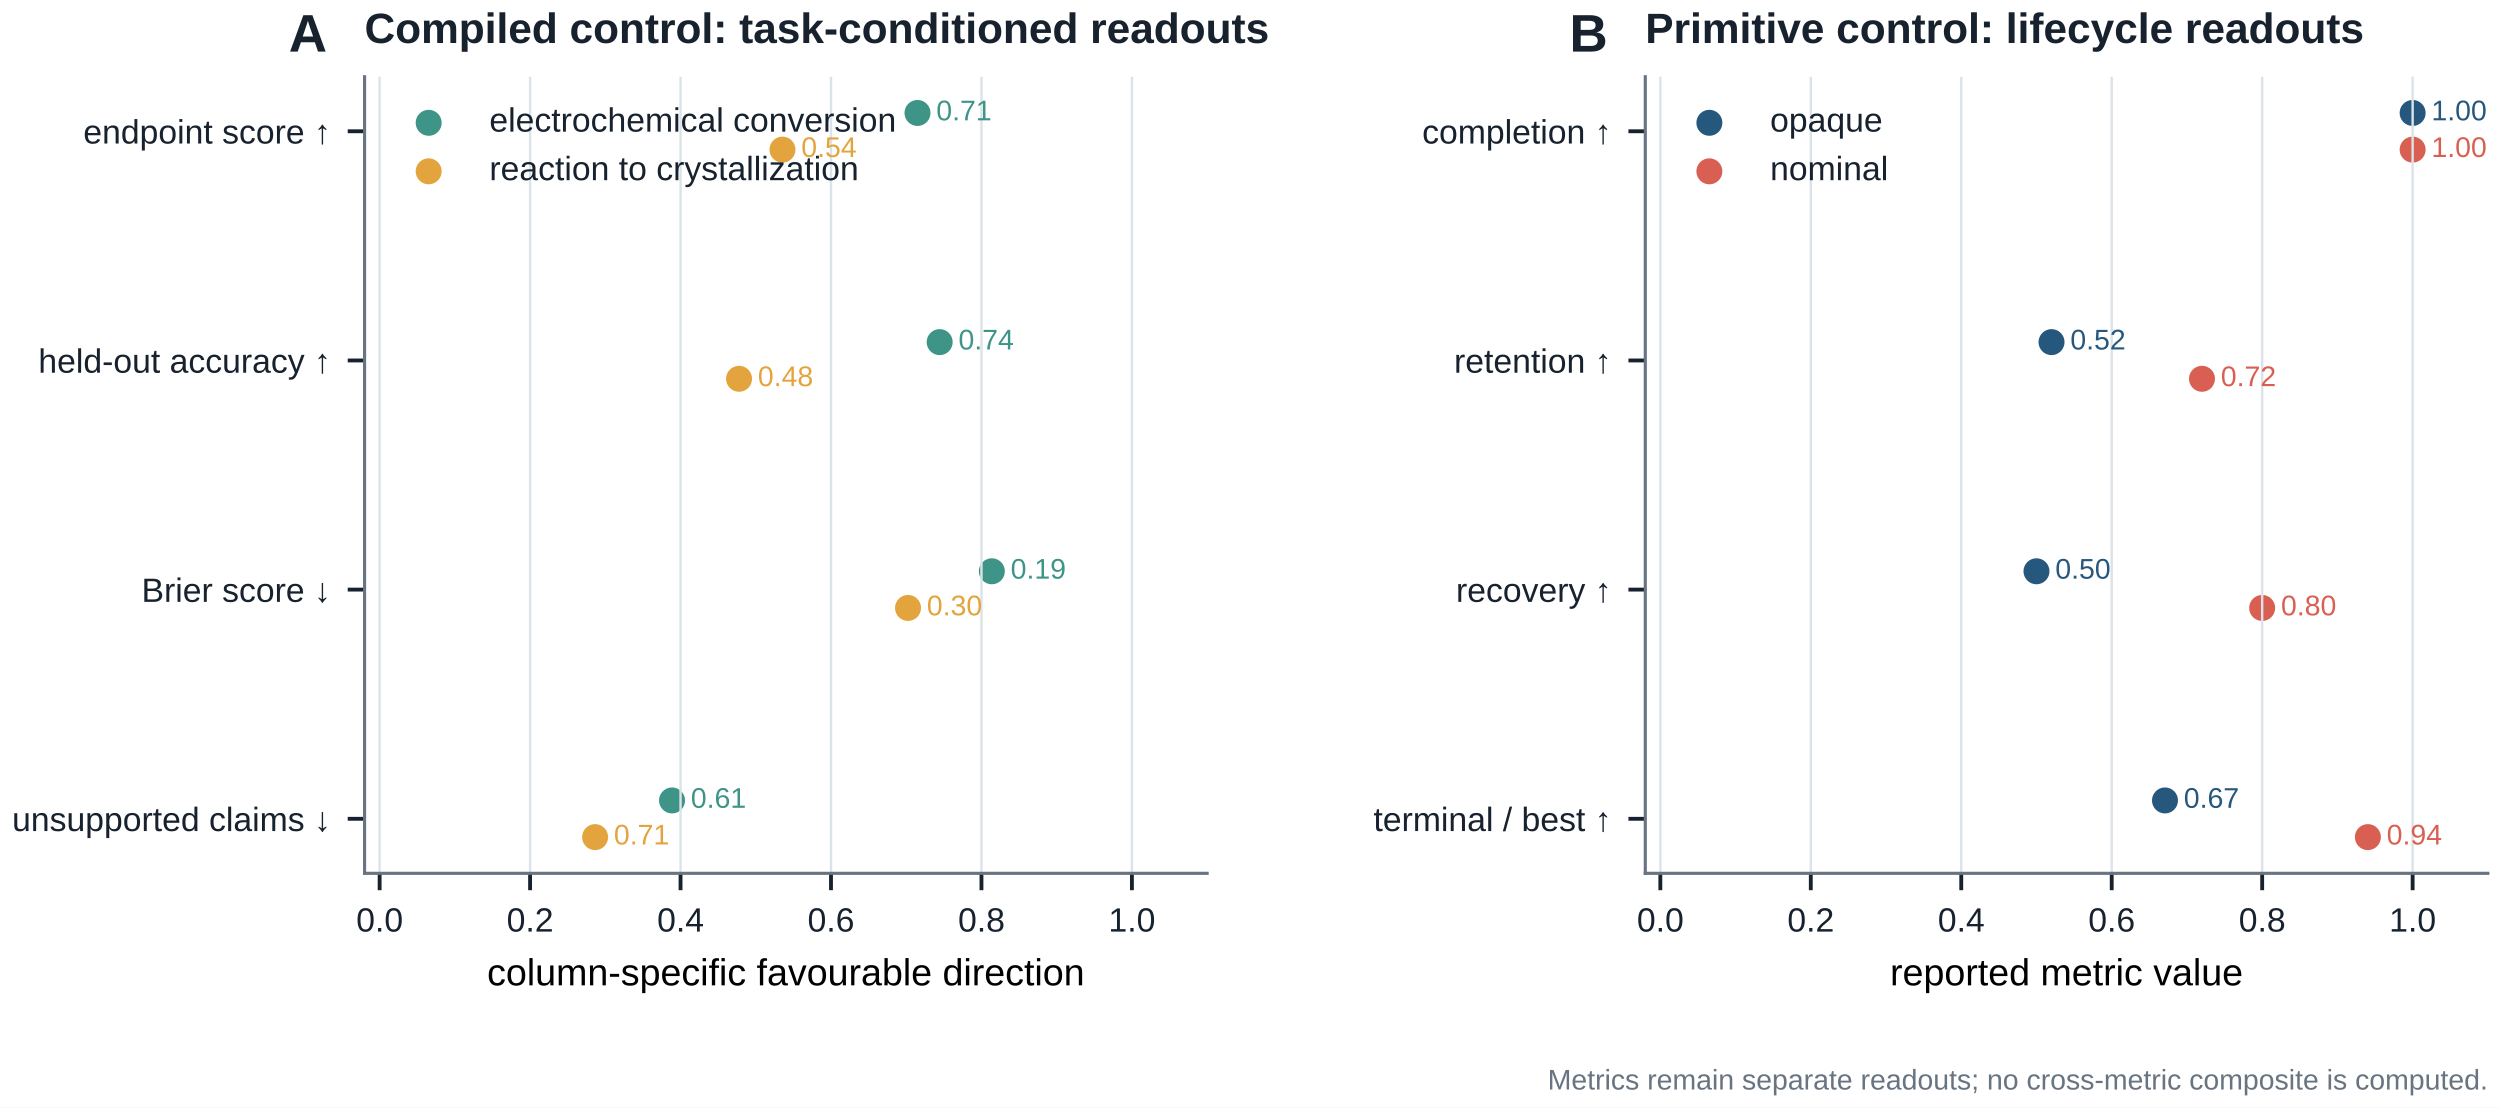
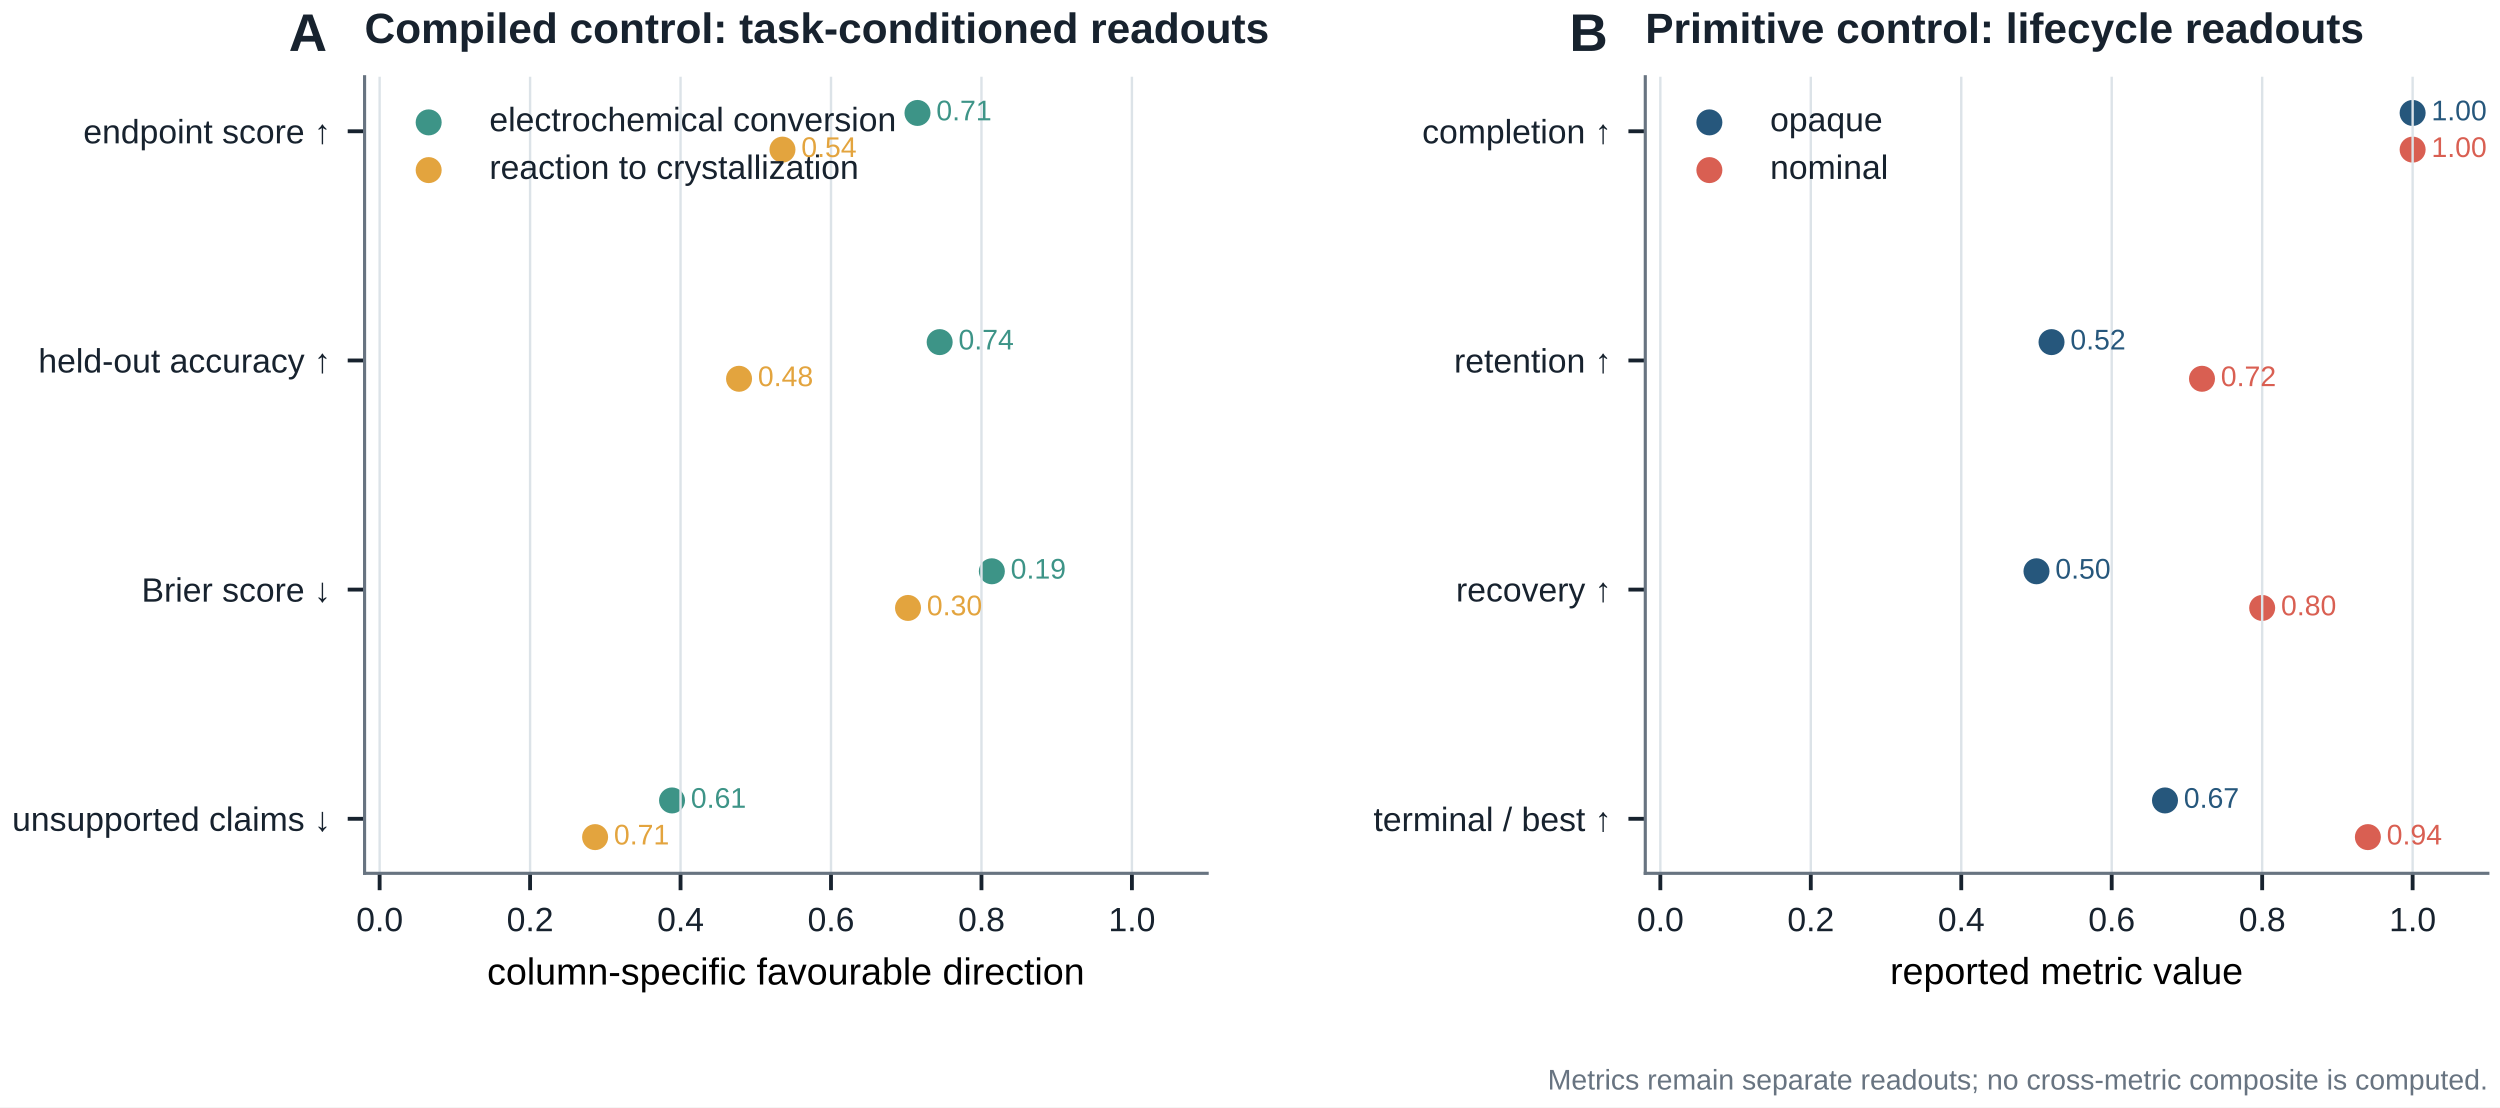
- <svg xmlns="http://www.w3.org/2000/svg" xmlns:xlink="http://www.w3.org/1999/xlink" width="518.82pt" height="229.871pt" viewBox="0 0 518.82 229.871" version="1.1">
+ <svg xmlns="http://www.w3.org/2000/svg" xmlns:xlink="http://www.w3.org/1999/xlink" width="518.82pt" height="229.801pt" viewBox="0 0 518.82 229.801" version="1.1">
  <defs>
    <style type="text/css">*{stroke-linejoin: round; stroke-linecap: butt}</style>
  </defs>
  <g id="figure_1">
    <g id="patch_1">
-       <path d="M 0 229.871 L 518.82 229.871 L 518.82 0 L 0 0 z " style="fill: #ffffff" />
+       <path d="M 0 229.801 L 518.82 229.801 L 518.82 0 L 0 0 z " style="fill: #ffffff" />
    </g>
    <g id="axes_1">
      <g id="patch_2">
-         <path d="M 75.66 181.239 L 250.517 181.239 L 250.517 15.927 L 75.66 15.927 z " style="fill: #ffffff" />
+         <path d="M 75.66 181.238 L 250.517 181.238 L 250.517 15.926 L 75.66 15.926 z " style="fill: #ffffff" />
      </g>
      <g id="PathCollection_1">
        <defs>
          <path id="ma4081b4b5d" d="M 0 3 C 0.796 3 1.559 2.684 2.121 2.121 C 2.684 1.559 3 0.796 3 0 C 3 -0.796 2.684 -1.559 2.121 -2.121 C 1.559 -2.684 0.796 -3 0 -3 C -0.796 -3 -1.559 -2.684 -2.121 -2.121 C -2.684 -1.559 -3 -0.796 -3 0 C -3 0.796 -2.684 1.559 -2.121 2.121 C -1.559 2.684 -0.796 3 0 3 z " style="stroke: #ffffff; stroke-width: 0.6" />
        </defs>
-         <g clip-path="url(#pdccbc83a4d)">
-           <use xlink:href="#ma4081b4b5d" x="190.406" y="23.441" style="fill: #3d9487; stroke: #ffffff; stroke-width: 0.6" />
+         <g clip-path="url(#pbe6c142a41)">
+           <use xlink:href="#ma4081b4b5d" x="190.406" y="23.44" style="fill: #3d9487; stroke: #ffffff; stroke-width: 0.6" />
        </g>
      </g>
      <g id="PathCollection_2">
-         <g clip-path="url(#pdccbc83a4d)">
-           <use xlink:href="#ma4081b4b5d" x="195.007" y="70.999" style="fill: #3d9487; stroke: #ffffff; stroke-width: 0.6" />
+         <g clip-path="url(#pbe6c142a41)">
+           <use xlink:href="#ma4081b4b5d" x="195.007" y="70.998" style="fill: #3d9487; stroke: #ffffff; stroke-width: 0.6" />
        </g>
      </g>
      <g id="PathCollection_3">
-         <g clip-path="url(#pdccbc83a4d)">
+         <g clip-path="url(#pbe6c142a41)">
          <use xlink:href="#ma4081b4b5d" x="205.836" y="118.557" style="fill: #3d9487; stroke: #ffffff; stroke-width: 0.6" />
        </g>
      </g>
      <g id="PathCollection_4">
-         <g clip-path="url(#pdccbc83a4d)">
+         <g clip-path="url(#pbe6c142a41)">
          <use xlink:href="#ma4081b4b5d" x="139.466" y="166.115" style="fill: #3d9487; stroke: #ffffff; stroke-width: 0.6" />
        </g>
      </g>
      <g id="PathCollection_5">
        <defs>
          <path id="m1658849019" d="M 0 3 C 0.796 3 1.559 2.684 2.121 2.121 C 2.684 1.559 3 0.796 3 0 C 3 -0.796 2.684 -1.559 2.121 -2.121 C 1.559 -2.684 0.796 -3 0 -3 C -0.796 -3 -1.559 -2.684 -2.121 -2.121 C -2.684 -1.559 -3 -0.796 -3 0 C -3 0.796 -2.684 1.559 -2.121 2.121 C -1.559 2.684 -0.796 3 0 3 z " style="stroke: #ffffff; stroke-width: 0.6" />
        </defs>
-         <g clip-path="url(#pdccbc83a4d)">
+         <g clip-path="url(#pbe6c142a41)">
          <use xlink:href="#m1658849019" x="162.384" y="31.05" style="fill: #e3a43e; stroke: #ffffff; stroke-width: 0.6" />
        </g>
      </g>
      <g id="PathCollection_6">
-         <g clip-path="url(#pdccbc83a4d)">
+         <g clip-path="url(#pbe6c142a41)">
          <use xlink:href="#m1658849019" x="153.374" y="78.608" style="fill: #e3a43e; stroke: #ffffff; stroke-width: 0.6" />
        </g>
      </g>
      <g id="PathCollection_7">
-         <g clip-path="url(#pdccbc83a4d)">
+         <g clip-path="url(#pbe6c142a41)">
          <use xlink:href="#m1658849019" x="188.439" y="126.166" style="fill: #e3a43e; stroke: #ffffff; stroke-width: 0.6" />
        </g>
      </g>
      <g id="PathCollection_8">
-         <g clip-path="url(#pdccbc83a4d)">
+         <g clip-path="url(#pbe6c142a41)">
          <use xlink:href="#m1658849019" x="123.501" y="173.724" style="fill: #e3a43e; stroke: #ffffff; stroke-width: 0.6" />
        </g>
      </g>
      <g id="matplotlib.axis_1">
        <g id="xtick_1">
          <g id="line2d_1">
-             <path d="M 78.783 181.239 L 78.783 15.927 " clip-path="url(#pdccbc83a4d)" style="fill: none; stroke: #dce3e8; stroke-width: 0.5; stroke-linecap: square" />
+             <path d="M 78.783 181.238 L 78.783 15.926 " clip-path="url(#pbe6c142a41)" style="fill: none; stroke: #dce3e8; stroke-width: 0.5; stroke-linecap: square" />
          </g>
          <g id="line2d_2">
            <defs>
              <path id="mf4a13dfe04" d="M 0 0 L 0 3.5 " style="stroke: #17222e; stroke-width: 0.8" />
            </defs>
            <g>
-               <use xlink:href="#mf4a13dfe04" x="78.783" y="181.239" style="fill: #17222e; stroke: #17222e; stroke-width: 0.8" />
+               <use xlink:href="#mf4a13dfe04" x="78.783" y="181.238" style="fill: #17222e; stroke: #17222e; stroke-width: 0.8" />
            </g>
          </g>
          <g id="text_1">
-             <text style="font-size: 7px; font-family: 'Arial', 'Liberation Sans', 'DejaVu Sans', sans-serif; text-anchor: middle; fill: #17222e" x="78.783" y="193.335" transform="rotate(-0 78.78261 193.3348)">0.0</text>
+             <text style="font-size: 7px; font-family: 'Arial', 'Liberation Sans', 'DejaVu Sans', sans-serif; text-anchor: middle; fill: #17222e" x="78.783" y="193.249" transform="rotate(-0 78.78261 193.2486)">0.0</text>
          </g>
        </g>
        <g id="xtick_2">
          <g id="line2d_3">
-             <path d="M 110.007 181.239 L 110.007 15.927 " clip-path="url(#pdccbc83a4d)" style="fill: none; stroke: #dce3e8; stroke-width: 0.5; stroke-linecap: square" />
+             <path d="M 110.007 181.238 L 110.007 15.926 " clip-path="url(#pbe6c142a41)" style="fill: none; stroke: #dce3e8; stroke-width: 0.5; stroke-linecap: square" />
          </g>
          <g id="line2d_4">
            <g>
-               <use xlink:href="#mf4a13dfe04" x="110.007" y="181.239" style="fill: #17222e; stroke: #17222e; stroke-width: 0.8" />
+               <use xlink:href="#mf4a13dfe04" x="110.007" y="181.238" style="fill: #17222e; stroke: #17222e; stroke-width: 0.8" />
            </g>
          </g>
          <g id="text_2">
-             <text style="font-size: 7px; font-family: 'Arial', 'Liberation Sans', 'DejaVu Sans', sans-serif; text-anchor: middle; fill: #17222e" x="110.007" y="193.335" transform="rotate(-0 110.0071 193.3348)">0.2</text>
+             <text style="font-size: 7px; font-family: 'Arial', 'Liberation Sans', 'DejaVu Sans', sans-serif; text-anchor: middle; fill: #17222e" x="110.007" y="193.249" transform="rotate(-0 110.0071 193.2486)">0.2</text>
          </g>
        </g>
        <g id="xtick_3">
          <g id="line2d_5">
-             <path d="M 141.232 181.239 L 141.232 15.927 " clip-path="url(#pdccbc83a4d)" style="fill: none; stroke: #dce3e8; stroke-width: 0.5; stroke-linecap: square" />
+             <path d="M 141.232 181.238 L 141.232 15.926 " clip-path="url(#pbe6c142a41)" style="fill: none; stroke: #dce3e8; stroke-width: 0.5; stroke-linecap: square" />
          </g>
          <g id="line2d_6">
            <g>
-               <use xlink:href="#mf4a13dfe04" x="141.232" y="181.239" style="fill: #17222e; stroke: #17222e; stroke-width: 0.8" />
+               <use xlink:href="#mf4a13dfe04" x="141.232" y="181.238" style="fill: #17222e; stroke: #17222e; stroke-width: 0.8" />
            </g>
          </g>
          <g id="text_3">
-             <text style="font-size: 7px; font-family: 'Arial', 'Liberation Sans', 'DejaVu Sans', sans-serif; text-anchor: middle; fill: #17222e" x="141.232" y="193.335" transform="rotate(-0 141.2316 193.3348)">0.4</text>
+             <text style="font-size: 7px; font-family: 'Arial', 'Liberation Sans', 'DejaVu Sans', sans-serif; text-anchor: middle; fill: #17222e" x="141.232" y="193.249" transform="rotate(-0 141.2316 193.2486)">0.4</text>
          </g>
        </g>
        <g id="xtick_4">
          <g id="line2d_7">
-             <path d="M 172.456 181.239 L 172.456 15.927 " clip-path="url(#pdccbc83a4d)" style="fill: none; stroke: #dce3e8; stroke-width: 0.5; stroke-linecap: square" />
+             <path d="M 172.456 181.238 L 172.456 15.926 " clip-path="url(#pbe6c142a41)" style="fill: none; stroke: #dce3e8; stroke-width: 0.5; stroke-linecap: square" />
          </g>
          <g id="line2d_8">
            <g>
-               <use xlink:href="#mf4a13dfe04" x="172.456" y="181.239" style="fill: #17222e; stroke: #17222e; stroke-width: 0.8" />
+               <use xlink:href="#mf4a13dfe04" x="172.456" y="181.238" style="fill: #17222e; stroke: #17222e; stroke-width: 0.8" />
            </g>
          </g>
          <g id="text_4">
-             <text style="font-size: 7px; font-family: 'Arial', 'Liberation Sans', 'DejaVu Sans', sans-serif; text-anchor: middle; fill: #17222e" x="172.456" y="193.335" transform="rotate(-0 172.4561 193.3348)">0.6</text>
+             <text style="font-size: 7px; font-family: 'Arial', 'Liberation Sans', 'DejaVu Sans', sans-serif; text-anchor: middle; fill: #17222e" x="172.456" y="193.249" transform="rotate(-0 172.4561 193.2486)">0.6</text>
          </g>
        </g>
        <g id="xtick_5">
          <g id="line2d_9">
-             <path d="M 203.681 181.239 L 203.681 15.927 " clip-path="url(#pdccbc83a4d)" style="fill: none; stroke: #dce3e8; stroke-width: 0.5; stroke-linecap: square" />
+             <path d="M 203.681 181.238 L 203.681 15.926 " clip-path="url(#pbe6c142a41)" style="fill: none; stroke: #dce3e8; stroke-width: 0.5; stroke-linecap: square" />
          </g>
          <g id="line2d_10">
            <g>
-               <use xlink:href="#mf4a13dfe04" x="203.681" y="181.239" style="fill: #17222e; stroke: #17222e; stroke-width: 0.8" />
+               <use xlink:href="#mf4a13dfe04" x="203.681" y="181.238" style="fill: #17222e; stroke: #17222e; stroke-width: 0.8" />
            </g>
          </g>
          <g id="text_5">
-             <text style="font-size: 7px; font-family: 'Arial', 'Liberation Sans', 'DejaVu Sans', sans-serif; text-anchor: middle; fill: #17222e" x="203.681" y="193.335" transform="rotate(-0 203.6806 193.3348)">0.8</text>
+             <text style="font-size: 7px; font-family: 'Arial', 'Liberation Sans', 'DejaVu Sans', sans-serif; text-anchor: middle; fill: #17222e" x="203.681" y="193.249" transform="rotate(-0 203.6806 193.2486)">0.8</text>
          </g>
        </g>
        <g id="xtick_6">
          <g id="line2d_11">
-             <path d="M 234.905 181.239 L 234.905 15.927 " clip-path="url(#pdccbc83a4d)" style="fill: none; stroke: #dce3e8; stroke-width: 0.5; stroke-linecap: square" />
+             <path d="M 234.905 181.238 L 234.905 15.926 " clip-path="url(#pbe6c142a41)" style="fill: none; stroke: #dce3e8; stroke-width: 0.5; stroke-linecap: square" />
          </g>
          <g id="line2d_12">
            <g>
-               <use xlink:href="#mf4a13dfe04" x="234.905" y="181.239" style="fill: #17222e; stroke: #17222e; stroke-width: 0.8" />
+               <use xlink:href="#mf4a13dfe04" x="234.905" y="181.238" style="fill: #17222e; stroke: #17222e; stroke-width: 0.8" />
            </g>
          </g>
          <g id="text_6">
-             <text style="font-size: 7px; font-family: 'Arial', 'Liberation Sans', 'DejaVu Sans', sans-serif; text-anchor: middle; fill: #17222e" x="234.905" y="193.335" transform="rotate(-0 234.9051 193.3348)">1.0</text>
+             <text style="font-size: 7px; font-family: 'Arial', 'Liberation Sans', 'DejaVu Sans', sans-serif; text-anchor: middle; fill: #17222e" x="234.905" y="193.249" transform="rotate(-0 234.9051 193.2486)">1.0</text>
          </g>
        </g>
        <g id="text_7">
-           <text style="font-size: 7.8px; font-family: 'Arial', 'Liberation Sans', 'DejaVu Sans', sans-serif; text-anchor: middle" x="163.089" y="204.487" transform="rotate(-0 163.0887 204.4866)">column-specific favourable direction</text>
+           <text style="font-size: 7.8px; font-family: 'Arial', 'Liberation Sans', 'DejaVu Sans', sans-serif; text-anchor: middle" x="163.089" y="204.318" transform="rotate(-0 163.0887 204.318)">column-specific favourable direction</text>
        </g>
      </g>
      <g id="matplotlib.axis_2">
        <g id="ytick_1">
          <g id="line2d_13">
            <defs>
              <path id="ma328e239f1" d="M 0 0 L -3.5 0 " style="stroke: #17222e; stroke-width: 0.8" />
            </defs>
            <g>
              <use xlink:href="#ma328e239f1" x="75.66" y="27.245" style="fill: #17222e; stroke: #17222e; stroke-width: 0.8" />
            </g>
          </g>
          <g id="text_8">
-             <text style="font-size: 7px; font-family: 'Arial', 'Liberation Sans', 'DejaVu Sans', sans-serif; text-anchor: end; fill: #17222e" x="68.66" y="29.794" transform="rotate(-0 68.66016 29.79357)">endpoint score ↑</text>
+             <text style="font-size: 7px; font-family: 'Arial', 'Liberation Sans', 'DejaVu Sans', sans-serif; text-anchor: end; fill: #17222e" x="68.66" y="29.75" transform="rotate(-0 68.66016 29.75019)">endpoint score ↑</text>
          </g>
        </g>
        <g id="ytick_2">
          <g id="line2d_14">
            <g>
-               <use xlink:href="#ma328e239f1" x="75.66" y="74.804" style="fill: #17222e; stroke: #17222e; stroke-width: 0.8" />
+               <use xlink:href="#ma328e239f1" x="75.66" y="74.803" style="fill: #17222e; stroke: #17222e; stroke-width: 0.8" />
            </g>
          </g>
          <g id="text_9">
-             <text style="font-size: 7px; font-family: 'Arial', 'Liberation Sans', 'DejaVu Sans', sans-serif; text-anchor: end; fill: #17222e" x="68.66" y="77.352" transform="rotate(-0 68.66016 77.35168)">held-out accuracy ↑</text>
+             <text style="font-size: 7px; font-family: 'Arial', 'Liberation Sans', 'DejaVu Sans', sans-serif; text-anchor: end; fill: #17222e" x="68.66" y="77.308" transform="rotate(-0 68.66016 77.3083)">held-out accuracy ↑</text>
          </g>
        </g>
        <g id="ytick_3">
          <g id="line2d_15">
            <g>
-               <use xlink:href="#ma328e239f1" x="75.66" y="122.362" style="fill: #17222e; stroke: #17222e; stroke-width: 0.8" />
+               <use xlink:href="#ma328e239f1" x="75.66" y="122.361" style="fill: #17222e; stroke: #17222e; stroke-width: 0.8" />
            </g>
          </g>
          <g id="text_10">
-             <text style="font-size: 7px; font-family: 'Arial', 'Liberation Sans', 'DejaVu Sans', sans-serif; text-anchor: end; fill: #17222e" x="68.66" y="124.91" transform="rotate(-0 68.66016 124.9098)">Brier score ↓</text>
+             <text style="font-size: 7px; font-family: 'Arial', 'Liberation Sans', 'DejaVu Sans', sans-serif; text-anchor: end; fill: #17222e" x="68.66" y="124.866" transform="rotate(-0 68.66016 124.8664)">Brier score ↓</text>
          </g>
        </g>
        <g id="ytick_4">
          <g id="line2d_16">
            <g>
-               <use xlink:href="#ma328e239f1" x="75.66" y="169.92" style="fill: #17222e; stroke: #17222e; stroke-width: 0.8" />
+               <use xlink:href="#ma328e239f1" x="75.66" y="169.919" style="fill: #17222e; stroke: #17222e; stroke-width: 0.8" />
            </g>
          </g>
          <g id="text_11">
-             <text style="font-size: 7px; font-family: 'Arial', 'Liberation Sans', 'DejaVu Sans', sans-serif; text-anchor: end; fill: #17222e" x="68.66" y="172.468" transform="rotate(-0 68.66016 172.4679)">unsupported claims ↓</text>
+             <text style="font-size: 7px; font-family: 'Arial', 'Liberation Sans', 'DejaVu Sans', sans-serif; text-anchor: end; fill: #17222e" x="68.66" y="172.425" transform="rotate(-0 68.66016 172.4245)">unsupported claims ↓</text>
          </g>
        </g>
      </g>
      <g id="patch_3">
-         <path d="M 75.66 181.239 L 75.66 15.927 " style="fill: none; stroke: #687481; stroke-width: 0.65; stroke-linejoin: miter; stroke-linecap: square" />
+         <path d="M 75.66 181.238 L 75.66 15.926 " style="fill: none; stroke: #687481; stroke-width: 0.65; stroke-linejoin: miter; stroke-linecap: square" />
      </g>
      <g id="patch_4">
-         <path d="M 75.66 181.239 L 250.517 181.239 " style="fill: none; stroke: #687481; stroke-width: 0.65; stroke-linejoin: miter; stroke-linecap: square" />
+         <path d="M 75.66 181.238 L 250.517 181.238 " style="fill: none; stroke: #687481; stroke-width: 0.65; stroke-linejoin: miter; stroke-linecap: square" />
      </g>
      <g id="text_12">
-         <text style="font-weight: 700; font-size: 11px; font-family: 'Arial', 'Liberation Sans', 'DejaVu Sans', sans-serif; text-anchor: start; fill: #17222e" x="59.923" y="10.71" transform="rotate(-0 59.92301 10.70998)">A</text>
+         <text style="font-weight: 700; font-size: 11px; font-family: 'Arial', 'Liberation Sans', 'DejaVu Sans', sans-serif; text-anchor: start; fill: #17222e" x="59.923" y="10.575" transform="rotate(-0 59.92301 10.57476)">A</text>
      </g>
      <g id="text_13">
-         <text style="font-size: 5.9px; font-family: 'Arial', 'Liberation Sans', 'DejaVu Sans', sans-serif; text-anchor: start; fill: #3d9487" x="194.309" y="24.968" transform="rotate(-0 194.3091 24.96768)">0.71</text>
+         <text style="font-size: 5.9px; font-family: 'Arial', 'Liberation Sans', 'DejaVu Sans', sans-serif; text-anchor: start; fill: #3d9487" x="194.309" y="24.966" transform="rotate(-0 194.3091 24.96555)">0.71</text>
      </g>
      <g id="text_14">
-         <text style="font-size: 5.9px; font-family: 'Arial', 'Liberation Sans', 'DejaVu Sans', sans-serif; text-anchor: start; fill: #3d9487" x="198.91" y="72.526" transform="rotate(-0 198.9102 72.52579)">0.74</text>
+         <text style="font-size: 5.9px; font-family: 'Arial', 'Liberation Sans', 'DejaVu Sans', sans-serif; text-anchor: start; fill: #3d9487" x="198.91" y="72.524" transform="rotate(-0 198.9102 72.52366)">0.74</text>
      </g>
      <g id="text_15">
-         <text style="font-size: 5.9px; font-family: 'Arial', 'Liberation Sans', 'DejaVu Sans', sans-serif; text-anchor: start; fill: #3d9487" x="209.739" y="120.084" transform="rotate(-0 209.7392 120.0839)">0.19</text>
+         <text style="font-size: 5.9px; font-family: 'Arial', 'Liberation Sans', 'DejaVu Sans', sans-serif; text-anchor: start; fill: #3d9487" x="209.739" y="120.082" transform="rotate(-0 209.7392 120.0818)">0.19</text>
      </g>
      <g id="text_16">
-         <text style="font-size: 5.9px; font-family: 'Arial', 'Liberation Sans', 'DejaVu Sans', sans-serif; text-anchor: start; fill: #3d9487" x="143.369" y="167.642" transform="rotate(-0 143.369 167.642)">0.61</text>
+         <text style="font-size: 5.9px; font-family: 'Arial', 'Liberation Sans', 'DejaVu Sans', sans-serif; text-anchor: start; fill: #3d9487" x="143.369" y="167.64" transform="rotate(-0 143.369 167.6399)">0.61</text>
      </g>
      <g id="text_17">
-         <text style="font-size: 5.9px; font-family: 'Arial', 'Liberation Sans', 'DejaVu Sans', sans-serif; text-anchor: start; fill: #e3a43e" x="166.287" y="32.577" transform="rotate(-0 166.2867 32.57698)">0.54</text>
+         <text style="font-size: 5.9px; font-family: 'Arial', 'Liberation Sans', 'DejaVu Sans', sans-serif; text-anchor: start; fill: #e3a43e" x="166.287" y="32.575" transform="rotate(-0 166.2867 32.57485)">0.54</text>
      </g>
      <g id="text_18">
-         <text style="font-size: 5.9px; font-family: 'Arial', 'Liberation Sans', 'DejaVu Sans', sans-serif; text-anchor: start; fill: #e3a43e" x="157.278" y="80.135" transform="rotate(-0 157.2775 80.13509)">0.48</text>
+         <text style="font-size: 5.9px; font-family: 'Arial', 'Liberation Sans', 'DejaVu Sans', sans-serif; text-anchor: start; fill: #e3a43e" x="157.278" y="80.133" transform="rotate(-0 157.2775 80.13296)">0.48</text>
      </g>
      <g id="text_19">
-         <text style="font-size: 5.9px; font-family: 'Arial', 'Liberation Sans', 'DejaVu Sans', sans-serif; text-anchor: start; fill: #e3a43e" x="192.342" y="127.693" transform="rotate(-0 192.3417 127.6932)">0.30</text>
+         <text style="font-size: 5.9px; font-family: 'Arial', 'Liberation Sans', 'DejaVu Sans', sans-serif; text-anchor: start; fill: #e3a43e" x="192.342" y="127.691" transform="rotate(-0 192.3417 127.6911)">0.30</text>
      </g>
      <g id="text_20">
-         <text style="font-size: 5.9px; font-family: 'Arial', 'Liberation Sans', 'DejaVu Sans', sans-serif; text-anchor: start; fill: #e3a43e" x="127.404" y="175.251" transform="rotate(-0 127.4036 175.2513)">0.71</text>
+         <text style="font-size: 5.9px; font-family: 'Arial', 'Liberation Sans', 'DejaVu Sans', sans-serif; text-anchor: start; fill: #e3a43e" x="127.404" y="175.249" transform="rotate(-0 127.4036 175.2492)">0.71</text>
      </g>
      <g id="text_21">
-         <text style="font-weight: 600; font-size: 8.8px; font-family: 'Arial', 'Liberation Sans', 'DejaVu Sans', sans-serif; text-anchor: start; fill: #17222e" x="75.66" y="8.927" transform="rotate(-0 75.66016 8.926641)">Compiled control: task-conditioned readouts</text>
+         <text style="font-weight: 600; font-size: 8.8px; font-family: 'Arial', 'Liberation Sans', 'DejaVu Sans', sans-serif; text-anchor: start; fill: #17222e" x="75.66" y="8.926" transform="rotate(-0 75.66016 8.926125)">Compiled control: task-conditioned readouts</text>
      </g>
      <g id="legend_1">
        <g id="PathCollection_9">
          <g>
-             <use xlink:href="#ma4081b4b5d" x="88.96" y="25.485" style="fill: #3d9487; stroke: #ffffff; stroke-width: 0.6" />
+             <use xlink:href="#ma4081b4b5d" x="88.96" y="25.399" style="fill: #3d9487; stroke: #ffffff; stroke-width: 0.6" />
          </g>
        </g>
        <g id="text_22">
-           <text style="font-size: 7px; font-family: 'Arial', 'Liberation Sans', 'DejaVu Sans', sans-serif; text-anchor: start; fill: #17222e" x="101.56" y="27.323" transform="rotate(-0 101.5602 27.32283)">electrochemical conversion</text>
+           <text style="font-size: 7px; font-family: 'Arial', 'Liberation Sans', 'DejaVu Sans', sans-serif; text-anchor: start; fill: #17222e" x="101.56" y="27.237" transform="rotate(-0 101.5602 27.23659)">electrochemical conversion</text>
        </g>
        <g id="PathCollection_10">
          <g>
-             <use xlink:href="#m1658849019" x="88.96" y="35.555" style="fill: #e3a43e; stroke: #ffffff; stroke-width: 0.6" />
+             <use xlink:href="#m1658849019" x="88.96" y="35.301" style="fill: #e3a43e; stroke: #ffffff; stroke-width: 0.6" />
          </g>
        </g>
        <g id="text_23">
-           <text style="font-size: 7px; font-family: 'Arial', 'Liberation Sans', 'DejaVu Sans', sans-serif; text-anchor: start; fill: #17222e" x="101.56" y="37.392" transform="rotate(-0 101.5602 37.39217)">reaction to crystallization</text>
+           <text style="font-size: 7px; font-family: 'Arial', 'Liberation Sans', 'DejaVu Sans', sans-serif; text-anchor: start; fill: #17222e" x="101.56" y="37.138" transform="rotate(-0 101.5602 37.13831)">reaction to crystallization</text>
        </g>
      </g>
    </g>
    <g id="axes_2">
      <g id="patch_5">
-         <path d="M 341.443 181.239 L 516.3 181.239 L 516.3 15.927 L 341.443 15.927 z " style="fill: #ffffff" />
+         <path d="M 341.443 181.238 L 516.3 181.238 L 516.3 15.926 L 341.443 15.926 z " style="fill: #ffffff" />
      </g>
      <g id="PathCollection_11">
        <defs>
          <path id="m84152cab3c" d="M 0 3 C 0.796 3 1.559 2.684 2.121 2.121 C 2.684 1.559 3 0.796 3 0 C 3 -0.796 2.684 -1.559 2.121 -2.121 C 1.559 -2.684 0.796 -3 0 -3 C -0.796 -3 -1.559 -2.684 -2.121 -2.121 C -2.684 -1.559 -3 -0.796 -3 0 C -3 0.796 -2.684 1.559 -2.121 2.121 C -1.559 2.684 -0.796 3 0 3 z " style="stroke: #ffffff; stroke-width: 0.6" />
        </defs>
-         <g clip-path="url(#pe1caa31d04)">
-           <use xlink:href="#m84152cab3c" x="500.688" y="23.441" style="fill: #26577c; stroke: #ffffff; stroke-width: 0.6" />
+         <g clip-path="url(#p0ccfe9b489)">
+           <use xlink:href="#m84152cab3c" x="500.688" y="23.44" style="fill: #26577c; stroke: #ffffff; stroke-width: 0.6" />
        </g>
      </g>
      <g id="PathCollection_12">
-         <g clip-path="url(#pe1caa31d04)">
-           <use xlink:href="#m84152cab3c" x="425.749" y="70.999" style="fill: #26577c; stroke: #ffffff; stroke-width: 0.6" />
+         <g clip-path="url(#p0ccfe9b489)">
+           <use xlink:href="#m84152cab3c" x="425.749" y="70.998" style="fill: #26577c; stroke: #ffffff; stroke-width: 0.6" />
        </g>
      </g>
      <g id="PathCollection_13">
-         <g clip-path="url(#pe1caa31d04)">
+         <g clip-path="url(#p0ccfe9b489)">
          <use xlink:href="#m84152cab3c" x="422.627" y="118.557" style="fill: #26577c; stroke: #ffffff; stroke-width: 0.6" />
        </g>
      </g>
      <g id="PathCollection_14">
-         <g clip-path="url(#pe1caa31d04)">
+         <g clip-path="url(#p0ccfe9b489)">
          <use xlink:href="#m84152cab3c" x="449.296" y="166.115" style="fill: #26577c; stroke: #ffffff; stroke-width: 0.6" />
        </g>
      </g>
      <g id="PathCollection_15">
        <defs>
          <path id="m768b54bf61" d="M 0 3 C 0.796 3 1.559 2.684 2.121 2.121 C 2.684 1.559 3 0.796 3 0 C 3 -0.796 2.684 -1.559 2.121 -2.121 C 1.559 -2.684 0.796 -3 0 -3 C -0.796 -3 -1.559 -2.684 -2.121 -2.121 C -2.684 -1.559 -3 -0.796 -3 0 C -3 0.796 -2.684 1.559 -2.121 2.121 C -1.559 2.684 -0.796 3 0 3 z " style="stroke: #ffffff; stroke-width: 0.6" />
        </defs>
-         <g clip-path="url(#pe1caa31d04)">
+         <g clip-path="url(#p0ccfe9b489)">
          <use xlink:href="#m768b54bf61" x="500.688" y="31.05" style="fill: #d95f52; stroke: #ffffff; stroke-width: 0.6" />
        </g>
      </g>
      <g id="PathCollection_16">
-         <g clip-path="url(#pe1caa31d04)">
+         <g clip-path="url(#p0ccfe9b489)">
          <use xlink:href="#m768b54bf61" x="456.974" y="78.608" style="fill: #d95f52; stroke: #ffffff; stroke-width: 0.6" />
        </g>
      </g>
      <g id="PathCollection_17">
-         <g clip-path="url(#pe1caa31d04)">
+         <g clip-path="url(#p0ccfe9b489)">
          <use xlink:href="#m768b54bf61" x="469.463" y="126.166" style="fill: #d95f52; stroke: #ffffff; stroke-width: 0.6" />
        </g>
      </g>
      <g id="PathCollection_18">
-         <g clip-path="url(#pe1caa31d04)">
+         <g clip-path="url(#p0ccfe9b489)">
          <use xlink:href="#m768b54bf61" x="491.402" y="173.724" style="fill: #d95f52; stroke: #ffffff; stroke-width: 0.6" />
        </g>
      </g>
      <g id="matplotlib.axis_3">
        <g id="xtick_7">
          <g id="line2d_17">
-             <path d="M 344.565 181.239 L 344.565 15.927 " clip-path="url(#pe1caa31d04)" style="fill: none; stroke: #dce3e8; stroke-width: 0.5; stroke-linecap: square" />
+             <path d="M 344.565 181.238 L 344.565 15.926 " clip-path="url(#p0ccfe9b489)" style="fill: none; stroke: #dce3e8; stroke-width: 0.5; stroke-linecap: square" />
          </g>
          <g id="line2d_18">
            <g>
-               <use xlink:href="#mf4a13dfe04" x="344.565" y="181.239" style="fill: #17222e; stroke: #17222e; stroke-width: 0.8" />
+               <use xlink:href="#mf4a13dfe04" x="344.565" y="181.238" style="fill: #17222e; stroke: #17222e; stroke-width: 0.8" />
            </g>
          </g>
          <g id="text_24">
-             <text style="font-size: 7px; font-family: 'Arial', 'Liberation Sans', 'DejaVu Sans', sans-serif; text-anchor: middle; fill: #17222e" x="344.565" y="193.335" transform="rotate(-0 344.5655 193.3348)">0.0</text>
+             <text style="font-size: 7px; font-family: 'Arial', 'Liberation Sans', 'DejaVu Sans', sans-serif; text-anchor: middle; fill: #17222e" x="344.565" y="193.249" transform="rotate(-0 344.5655 193.2486)">0.0</text>
          </g>
        </g>
        <g id="xtick_8">
          <g id="line2d_19">
-             <path d="M 375.79 181.239 L 375.79 15.927 " clip-path="url(#pe1caa31d04)" style="fill: none; stroke: #dce3e8; stroke-width: 0.5; stroke-linecap: square" />
+             <path d="M 375.79 181.238 L 375.79 15.926 " clip-path="url(#p0ccfe9b489)" style="fill: none; stroke: #dce3e8; stroke-width: 0.5; stroke-linecap: square" />
          </g>
          <g id="line2d_20">
            <g>
-               <use xlink:href="#mf4a13dfe04" x="375.79" y="181.239" style="fill: #17222e; stroke: #17222e; stroke-width: 0.8" />
+               <use xlink:href="#mf4a13dfe04" x="375.79" y="181.238" style="fill: #17222e; stroke: #17222e; stroke-width: 0.8" />
            </g>
          </g>
          <g id="text_25">
-             <text style="font-size: 7px; font-family: 'Arial', 'Liberation Sans', 'DejaVu Sans', sans-serif; text-anchor: middle; fill: #17222e" x="375.79" y="193.335" transform="rotate(-0 375.79 193.3348)">0.2</text>
+             <text style="font-size: 7px; font-family: 'Arial', 'Liberation Sans', 'DejaVu Sans', sans-serif; text-anchor: middle; fill: #17222e" x="375.79" y="193.249" transform="rotate(-0 375.79 193.2486)">0.2</text>
          </g>
        </g>
        <g id="xtick_9">
          <g id="line2d_21">
-             <path d="M 407.014 181.239 L 407.014 15.927 " clip-path="url(#pe1caa31d04)" style="fill: none; stroke: #dce3e8; stroke-width: 0.5; stroke-linecap: square" />
+             <path d="M 407.014 181.238 L 407.014 15.926 " clip-path="url(#p0ccfe9b489)" style="fill: none; stroke: #dce3e8; stroke-width: 0.5; stroke-linecap: square" />
          </g>
          <g id="line2d_22">
            <g>
-               <use xlink:href="#mf4a13dfe04" x="407.014" y="181.239" style="fill: #17222e; stroke: #17222e; stroke-width: 0.8" />
+               <use xlink:href="#mf4a13dfe04" x="407.014" y="181.238" style="fill: #17222e; stroke: #17222e; stroke-width: 0.8" />
            </g>
          </g>
          <g id="text_26">
-             <text style="font-size: 7px; font-family: 'Arial', 'Liberation Sans', 'DejaVu Sans', sans-serif; text-anchor: middle; fill: #17222e" x="407.014" y="193.335" transform="rotate(-0 407.0144 193.3348)">0.4</text>
+             <text style="font-size: 7px; font-family: 'Arial', 'Liberation Sans', 'DejaVu Sans', sans-serif; text-anchor: middle; fill: #17222e" x="407.014" y="193.249" transform="rotate(-0 407.0144 193.2486)">0.4</text>
          </g>
        </g>
        <g id="xtick_10">
          <g id="line2d_23">
-             <path d="M 438.239 181.239 L 438.239 15.927 " clip-path="url(#pe1caa31d04)" style="fill: none; stroke: #dce3e8; stroke-width: 0.5; stroke-linecap: square" />
+             <path d="M 438.239 181.238 L 438.239 15.926 " clip-path="url(#p0ccfe9b489)" style="fill: none; stroke: #dce3e8; stroke-width: 0.5; stroke-linecap: square" />
          </g>
          <g id="line2d_24">
            <g>
-               <use xlink:href="#mf4a13dfe04" x="438.239" y="181.239" style="fill: #17222e; stroke: #17222e; stroke-width: 0.8" />
+               <use xlink:href="#mf4a13dfe04" x="438.239" y="181.238" style="fill: #17222e; stroke: #17222e; stroke-width: 0.8" />
            </g>
          </g>
          <g id="text_27">
-             <text style="font-size: 7px; font-family: 'Arial', 'Liberation Sans', 'DejaVu Sans', sans-serif; text-anchor: middle; fill: #17222e" x="438.239" y="193.335" transform="rotate(-0 438.2389 193.3348)">0.6</text>
+             <text style="font-size: 7px; font-family: 'Arial', 'Liberation Sans', 'DejaVu Sans', sans-serif; text-anchor: middle; fill: #17222e" x="438.239" y="193.249" transform="rotate(-0 438.2389 193.2486)">0.6</text>
          </g>
        </g>
        <g id="xtick_11">
          <g id="line2d_25">
-             <path d="M 469.463 181.239 L 469.463 15.927 " clip-path="url(#pe1caa31d04)" style="fill: none; stroke: #dce3e8; stroke-width: 0.5; stroke-linecap: square" />
+             <path d="M 469.463 181.238 L 469.463 15.926 " clip-path="url(#p0ccfe9b489)" style="fill: none; stroke: #dce3e8; stroke-width: 0.5; stroke-linecap: square" />
          </g>
          <g id="line2d_26">
            <g>
-               <use xlink:href="#mf4a13dfe04" x="469.463" y="181.239" style="fill: #17222e; stroke: #17222e; stroke-width: 0.8" />
+               <use xlink:href="#mf4a13dfe04" x="469.463" y="181.238" style="fill: #17222e; stroke: #17222e; stroke-width: 0.8" />
            </g>
          </g>
          <g id="text_28">
-             <text style="font-size: 7px; font-family: 'Arial', 'Liberation Sans', 'DejaVu Sans', sans-serif; text-anchor: middle; fill: #17222e" x="469.463" y="193.335" transform="rotate(-0 469.4634 193.3348)">0.8</text>
+             <text style="font-size: 7px; font-family: 'Arial', 'Liberation Sans', 'DejaVu Sans', sans-serif; text-anchor: middle; fill: #17222e" x="469.463" y="193.249" transform="rotate(-0 469.4634 193.2486)">0.8</text>
          </g>
        </g>
        <g id="xtick_12">
          <g id="line2d_27">
-             <path d="M 500.688 181.239 L 500.688 15.927 " clip-path="url(#pe1caa31d04)" style="fill: none; stroke: #dce3e8; stroke-width: 0.5; stroke-linecap: square" />
+             <path d="M 500.688 181.238 L 500.688 15.926 " clip-path="url(#p0ccfe9b489)" style="fill: none; stroke: #dce3e8; stroke-width: 0.5; stroke-linecap: square" />
          </g>
          <g id="line2d_28">
            <g>
-               <use xlink:href="#mf4a13dfe04" x="500.688" y="181.239" style="fill: #17222e; stroke: #17222e; stroke-width: 0.8" />
+               <use xlink:href="#mf4a13dfe04" x="500.688" y="181.238" style="fill: #17222e; stroke: #17222e; stroke-width: 0.8" />
            </g>
          </g>
          <g id="text_29">
-             <text style="font-size: 7px; font-family: 'Arial', 'Liberation Sans', 'DejaVu Sans', sans-serif; text-anchor: middle; fill: #17222e" x="500.688" y="193.335" transform="rotate(-0 500.6879 193.3348)">1.0</text>
+             <text style="font-size: 7px; font-family: 'Arial', 'Liberation Sans', 'DejaVu Sans', sans-serif; text-anchor: middle; fill: #17222e" x="500.688" y="193.249" transform="rotate(-0 500.6879 193.2486)">1.0</text>
          </g>
        </g>
        <g id="text_30">
-           <text style="font-size: 7.8px; font-family: 'Arial', 'Liberation Sans', 'DejaVu Sans', sans-serif; text-anchor: middle" x="428.872" y="204.487" transform="rotate(-0 428.8716 204.4866)">reported metric value</text>
+           <text style="font-size: 7.8px; font-family: 'Arial', 'Liberation Sans', 'DejaVu Sans', sans-serif; text-anchor: middle" x="428.872" y="204.223" transform="rotate(-0 428.8716 204.2229)">reported metric value</text>
        </g>
      </g>
      <g id="matplotlib.axis_4">
        <g id="ytick_5">
          <g id="line2d_29">
            <g>
              <use xlink:href="#ma328e239f1" x="341.443" y="27.245" style="fill: #17222e; stroke: #17222e; stroke-width: 0.8" />
            </g>
          </g>
          <g id="text_31">
-             <text style="font-size: 7px; font-family: 'Arial', 'Liberation Sans', 'DejaVu Sans', sans-serif; text-anchor: end; fill: #17222e" x="334.443" y="29.794" transform="rotate(-0 334.443 29.79357)">completion ↑</text>
+             <text style="font-size: 7px; font-family: 'Arial', 'Liberation Sans', 'DejaVu Sans', sans-serif; text-anchor: end; fill: #17222e" x="334.443" y="29.75" transform="rotate(-0 334.443 29.75019)">completion ↑</text>
          </g>
        </g>
        <g id="ytick_6">
          <g id="line2d_30">
            <g>
-               <use xlink:href="#ma328e239f1" x="341.443" y="74.804" style="fill: #17222e; stroke: #17222e; stroke-width: 0.8" />
+               <use xlink:href="#ma328e239f1" x="341.443" y="74.803" style="fill: #17222e; stroke: #17222e; stroke-width: 0.8" />
            </g>
          </g>
          <g id="text_32">
-             <text style="font-size: 7px; font-family: 'Arial', 'Liberation Sans', 'DejaVu Sans', sans-serif; text-anchor: end; fill: #17222e" x="334.443" y="77.352" transform="rotate(-0 334.443 77.35168)">retention ↑</text>
+             <text style="font-size: 7px; font-family: 'Arial', 'Liberation Sans', 'DejaVu Sans', sans-serif; text-anchor: end; fill: #17222e" x="334.443" y="77.308" transform="rotate(-0 334.443 77.3083)">retention ↑</text>
          </g>
        </g>
        <g id="ytick_7">
          <g id="line2d_31">
            <g>
-               <use xlink:href="#ma328e239f1" x="341.443" y="122.362" style="fill: #17222e; stroke: #17222e; stroke-width: 0.8" />
+               <use xlink:href="#ma328e239f1" x="341.443" y="122.361" style="fill: #17222e; stroke: #17222e; stroke-width: 0.8" />
            </g>
          </g>
          <g id="text_33">
-             <text style="font-size: 7px; font-family: 'Arial', 'Liberation Sans', 'DejaVu Sans', sans-serif; text-anchor: end; fill: #17222e" x="334.443" y="124.91" transform="rotate(-0 334.443 124.9098)">recovery ↑</text>
+             <text style="font-size: 7px; font-family: 'Arial', 'Liberation Sans', 'DejaVu Sans', sans-serif; text-anchor: end; fill: #17222e" x="334.443" y="124.825" transform="rotate(-0 334.443 124.8254)">recovery ↑</text>
          </g>
        </g>
        <g id="ytick_8">
          <g id="line2d_32">
            <g>
-               <use xlink:href="#ma328e239f1" x="341.443" y="169.92" style="fill: #17222e; stroke: #17222e; stroke-width: 0.8" />
+               <use xlink:href="#ma328e239f1" x="341.443" y="169.919" style="fill: #17222e; stroke: #17222e; stroke-width: 0.8" />
            </g>
          </g>
          <g id="text_34">
-             <text style="font-size: 7px; font-family: 'Arial', 'Liberation Sans', 'DejaVu Sans', sans-serif; text-anchor: end; fill: #17222e" x="334.443" y="172.468" transform="rotate(-0 334.443 172.4679)">terminal / best ↑</text>
+             <text style="font-size: 7px; font-family: 'Arial', 'Liberation Sans', 'DejaVu Sans', sans-serif; text-anchor: end; fill: #17222e" x="334.443" y="172.467" transform="rotate(-0 334.443 172.4672)">terminal / best ↑</text>
          </g>
        </g>
      </g>
      <g id="patch_6">
-         <path d="M 341.443 181.239 L 341.443 15.927 " style="fill: none; stroke: #687481; stroke-width: 0.65; stroke-linejoin: miter; stroke-linecap: square" />
+         <path d="M 341.443 181.238 L 341.443 15.926 " style="fill: none; stroke: #687481; stroke-width: 0.65; stroke-linejoin: miter; stroke-linecap: square" />
      </g>
      <g id="patch_7">
-         <path d="M 341.443 181.239 L 516.3 181.239 " style="fill: none; stroke: #687481; stroke-width: 0.65; stroke-linejoin: miter; stroke-linecap: square" />
+         <path d="M 341.443 181.238 L 516.3 181.238 " style="fill: none; stroke: #687481; stroke-width: 0.65; stroke-linejoin: miter; stroke-linecap: square" />
      </g>
      <g id="text_35">
-         <text style="font-weight: 700; font-size: 11px; font-family: 'Arial', 'Liberation Sans', 'DejaVu Sans', sans-serif; text-anchor: start; fill: #17222e" x="325.706" y="10.71" transform="rotate(-0 325.7059 10.70998)">B</text>
+         <text style="font-weight: 700; font-size: 11px; font-family: 'Arial', 'Liberation Sans', 'DejaVu Sans', sans-serif; text-anchor: start; fill: #17222e" x="325.706" y="10.575" transform="rotate(-0 325.7059 10.57476)">B</text>
      </g>
      <g id="text_36">
-         <text style="font-size: 5.9px; font-family: 'Arial', 'Liberation Sans', 'DejaVu Sans', sans-serif; text-anchor: start; fill: #26577c" x="504.591" y="24.968" transform="rotate(-0 504.591 24.96768)">1.00</text>
+         <text style="font-size: 5.9px; font-family: 'Arial', 'Liberation Sans', 'DejaVu Sans', sans-serif; text-anchor: start; fill: #26577c" x="504.591" y="24.966" transform="rotate(-0 504.591 24.96555)">1.00</text>
      </g>
      <g id="text_37">
-         <text style="font-size: 5.9px; font-family: 'Arial', 'Liberation Sans', 'DejaVu Sans', sans-serif; text-anchor: start; fill: #26577c" x="429.652" y="72.526" transform="rotate(-0 429.6522 72.52579)">0.52</text>
+         <text style="font-size: 5.9px; font-family: 'Arial', 'Liberation Sans', 'DejaVu Sans', sans-serif; text-anchor: start; fill: #26577c" x="429.652" y="72.524" transform="rotate(-0 429.6522 72.52366)">0.52</text>
      </g>
      <g id="text_38">
-         <text style="font-size: 5.9px; font-family: 'Arial', 'Liberation Sans', 'DejaVu Sans', sans-serif; text-anchor: start; fill: #26577c" x="426.53" y="120.084" transform="rotate(-0 426.5297 120.0839)">0.50</text>
+         <text style="font-size: 5.9px; font-family: 'Arial', 'Liberation Sans', 'DejaVu Sans', sans-serif; text-anchor: start; fill: #26577c" x="426.53" y="120.082" transform="rotate(-0 426.5297 120.0818)">0.50</text>
      </g>
      <g id="text_39">
-         <text style="font-size: 5.9px; font-family: 'Arial', 'Liberation Sans', 'DejaVu Sans', sans-serif; text-anchor: start; fill: #26577c" x="453.199" y="167.642" transform="rotate(-0 453.1993 167.642)">0.67</text>
+         <text style="font-size: 5.9px; font-family: 'Arial', 'Liberation Sans', 'DejaVu Sans', sans-serif; text-anchor: start; fill: #26577c" x="453.199" y="167.64" transform="rotate(-0 453.1993 167.6399)">0.67</text>
      </g>
      <g id="text_40">
-         <text style="font-size: 5.9px; font-family: 'Arial', 'Liberation Sans', 'DejaVu Sans', sans-serif; text-anchor: start; fill: #d95f52" x="504.591" y="32.577" transform="rotate(-0 504.591 32.57698)">1.00</text>
+         <text style="font-size: 5.9px; font-family: 'Arial', 'Liberation Sans', 'DejaVu Sans', sans-serif; text-anchor: start; fill: #d95f52" x="504.591" y="32.575" transform="rotate(-0 504.591 32.57485)">1.00</text>
      </g>
      <g id="text_41">
-         <text style="font-size: 5.9px; font-family: 'Arial', 'Liberation Sans', 'DejaVu Sans', sans-serif; text-anchor: start; fill: #d95f52" x="460.877" y="80.135" transform="rotate(-0 460.8767 80.13509)">0.72</text>
+         <text style="font-size: 5.9px; font-family: 'Arial', 'Liberation Sans', 'DejaVu Sans', sans-serif; text-anchor: start; fill: #d95f52" x="460.877" y="80.133" transform="rotate(-0 460.8767 80.13296)">0.72</text>
      </g>
      <g id="text_42">
-         <text style="font-size: 5.9px; font-family: 'Arial', 'Liberation Sans', 'DejaVu Sans', sans-serif; text-anchor: start; fill: #d95f52" x="473.366" y="127.693" transform="rotate(-0 473.3665 127.6932)">0.80</text>
+         <text style="font-size: 5.9px; font-family: 'Arial', 'Liberation Sans', 'DejaVu Sans', sans-serif; text-anchor: start; fill: #d95f52" x="473.366" y="127.691" transform="rotate(-0 473.3665 127.6911)">0.80</text>
      </g>
      <g id="text_43">
-         <text style="font-size: 5.9px; font-family: 'Arial', 'Liberation Sans', 'DejaVu Sans', sans-serif; text-anchor: start; fill: #d95f52" x="495.305" y="175.251" transform="rotate(-0 495.305 175.2513)">0.94</text>
+         <text style="font-size: 5.9px; font-family: 'Arial', 'Liberation Sans', 'DejaVu Sans', sans-serif; text-anchor: start; fill: #d95f52" x="495.305" y="175.249" transform="rotate(-0 495.305 175.2492)">0.94</text>
      </g>
      <g id="text_44">
-         <text style="font-weight: 600; font-size: 8.8px; font-family: 'Arial', 'Liberation Sans', 'DejaVu Sans', sans-serif; text-anchor: start; fill: #17222e" x="341.443" y="8.927" transform="rotate(-0 341.443 8.926641)">Primitive control: lifecycle readouts</text>
+         <text style="font-weight: 600; font-size: 8.8px; font-family: 'Arial', 'Liberation Sans', 'DejaVu Sans', sans-serif; text-anchor: start; fill: #17222e" x="341.443" y="8.926" transform="rotate(-0 341.443 8.926125)">Primitive control: lifecycle readouts</text>
      </g>
      <g id="legend_2">
        <g id="PathCollection_19">
          <g>
-             <use xlink:href="#m84152cab3c" x="354.743" y="25.485" style="fill: #26577c; stroke: #ffffff; stroke-width: 0.6" />
+             <use xlink:href="#m84152cab3c" x="354.743" y="25.399" style="fill: #26577c; stroke: #ffffff; stroke-width: 0.6" />
          </g>
        </g>
        <g id="text_45">
-           <text style="font-size: 7px; font-family: 'Arial', 'Liberation Sans', 'DejaVu Sans', sans-serif; text-anchor: start; fill: #17222e" x="367.343" y="27.323" transform="rotate(-0 367.343 27.32283)">opaque</text>
+           <text style="font-size: 7px; font-family: 'Arial', 'Liberation Sans', 'DejaVu Sans', sans-serif; text-anchor: start; fill: #17222e" x="367.343" y="27.237" transform="rotate(-0 367.343 27.23659)">opaque</text>
        </g>
        <g id="PathCollection_20">
          <g>
-             <use xlink:href="#m768b54bf61" x="354.743" y="35.555" style="fill: #d95f52; stroke: #ffffff; stroke-width: 0.6" />
+             <use xlink:href="#m768b54bf61" x="354.743" y="35.301" style="fill: #d95f52; stroke: #ffffff; stroke-width: 0.6" />
          </g>
        </g>
        <g id="text_46">
-           <text style="font-size: 7px; font-family: 'Arial', 'Liberation Sans', 'DejaVu Sans', sans-serif; text-anchor: start; fill: #17222e" x="367.343" y="37.392" transform="rotate(-0 367.343 37.39217)">nominal</text>
+           <text style="font-size: 7px; font-family: 'Arial', 'Liberation Sans', 'DejaVu Sans', sans-serif; text-anchor: start; fill: #17222e" x="367.343" y="37.138" transform="rotate(-0 367.343 37.13831)">nominal</text>
        </g>
      </g>
    </g>
    <g id="text_47">
-       <text style="font-size: 5.9px; font-family: 'Arial', 'Liberation Sans', 'DejaVu Sans', sans-serif; text-anchor: end; fill: #687481" x="516.3" y="226.109" transform="rotate(-0 516.3002 226.109)">Metrics remain separate readouts; no cross-metric composite is computed.</text>
+       <text style="font-size: 5.9px; font-family: 'Arial', 'Liberation Sans', 'DejaVu Sans', sans-serif; text-anchor: end; fill: #687481" x="516.3" y="226.109" transform="rotate(-0 516.3002 226.1085)">Metrics remain separate readouts; no cross-metric composite is computed.</text>
    </g>
  </g>
  <defs>
-     <clipPath id="pdccbc83a4d">
-       <rect x="75.66" y="15.927" width="174.857" height="165.312" />
+     <clipPath id="pbe6c142a41">
+       <rect x="75.66" y="15.926" width="174.857" height="165.312" />
    </clipPath>
-     <clipPath id="pe1caa31d04">
-       <rect x="341.443" y="15.927" width="174.857" height="165.312" />
+     <clipPath id="p0ccfe9b489">
+       <rect x="341.443" y="15.926" width="174.857" height="165.312" />
    </clipPath>
  </defs>
</svg>
